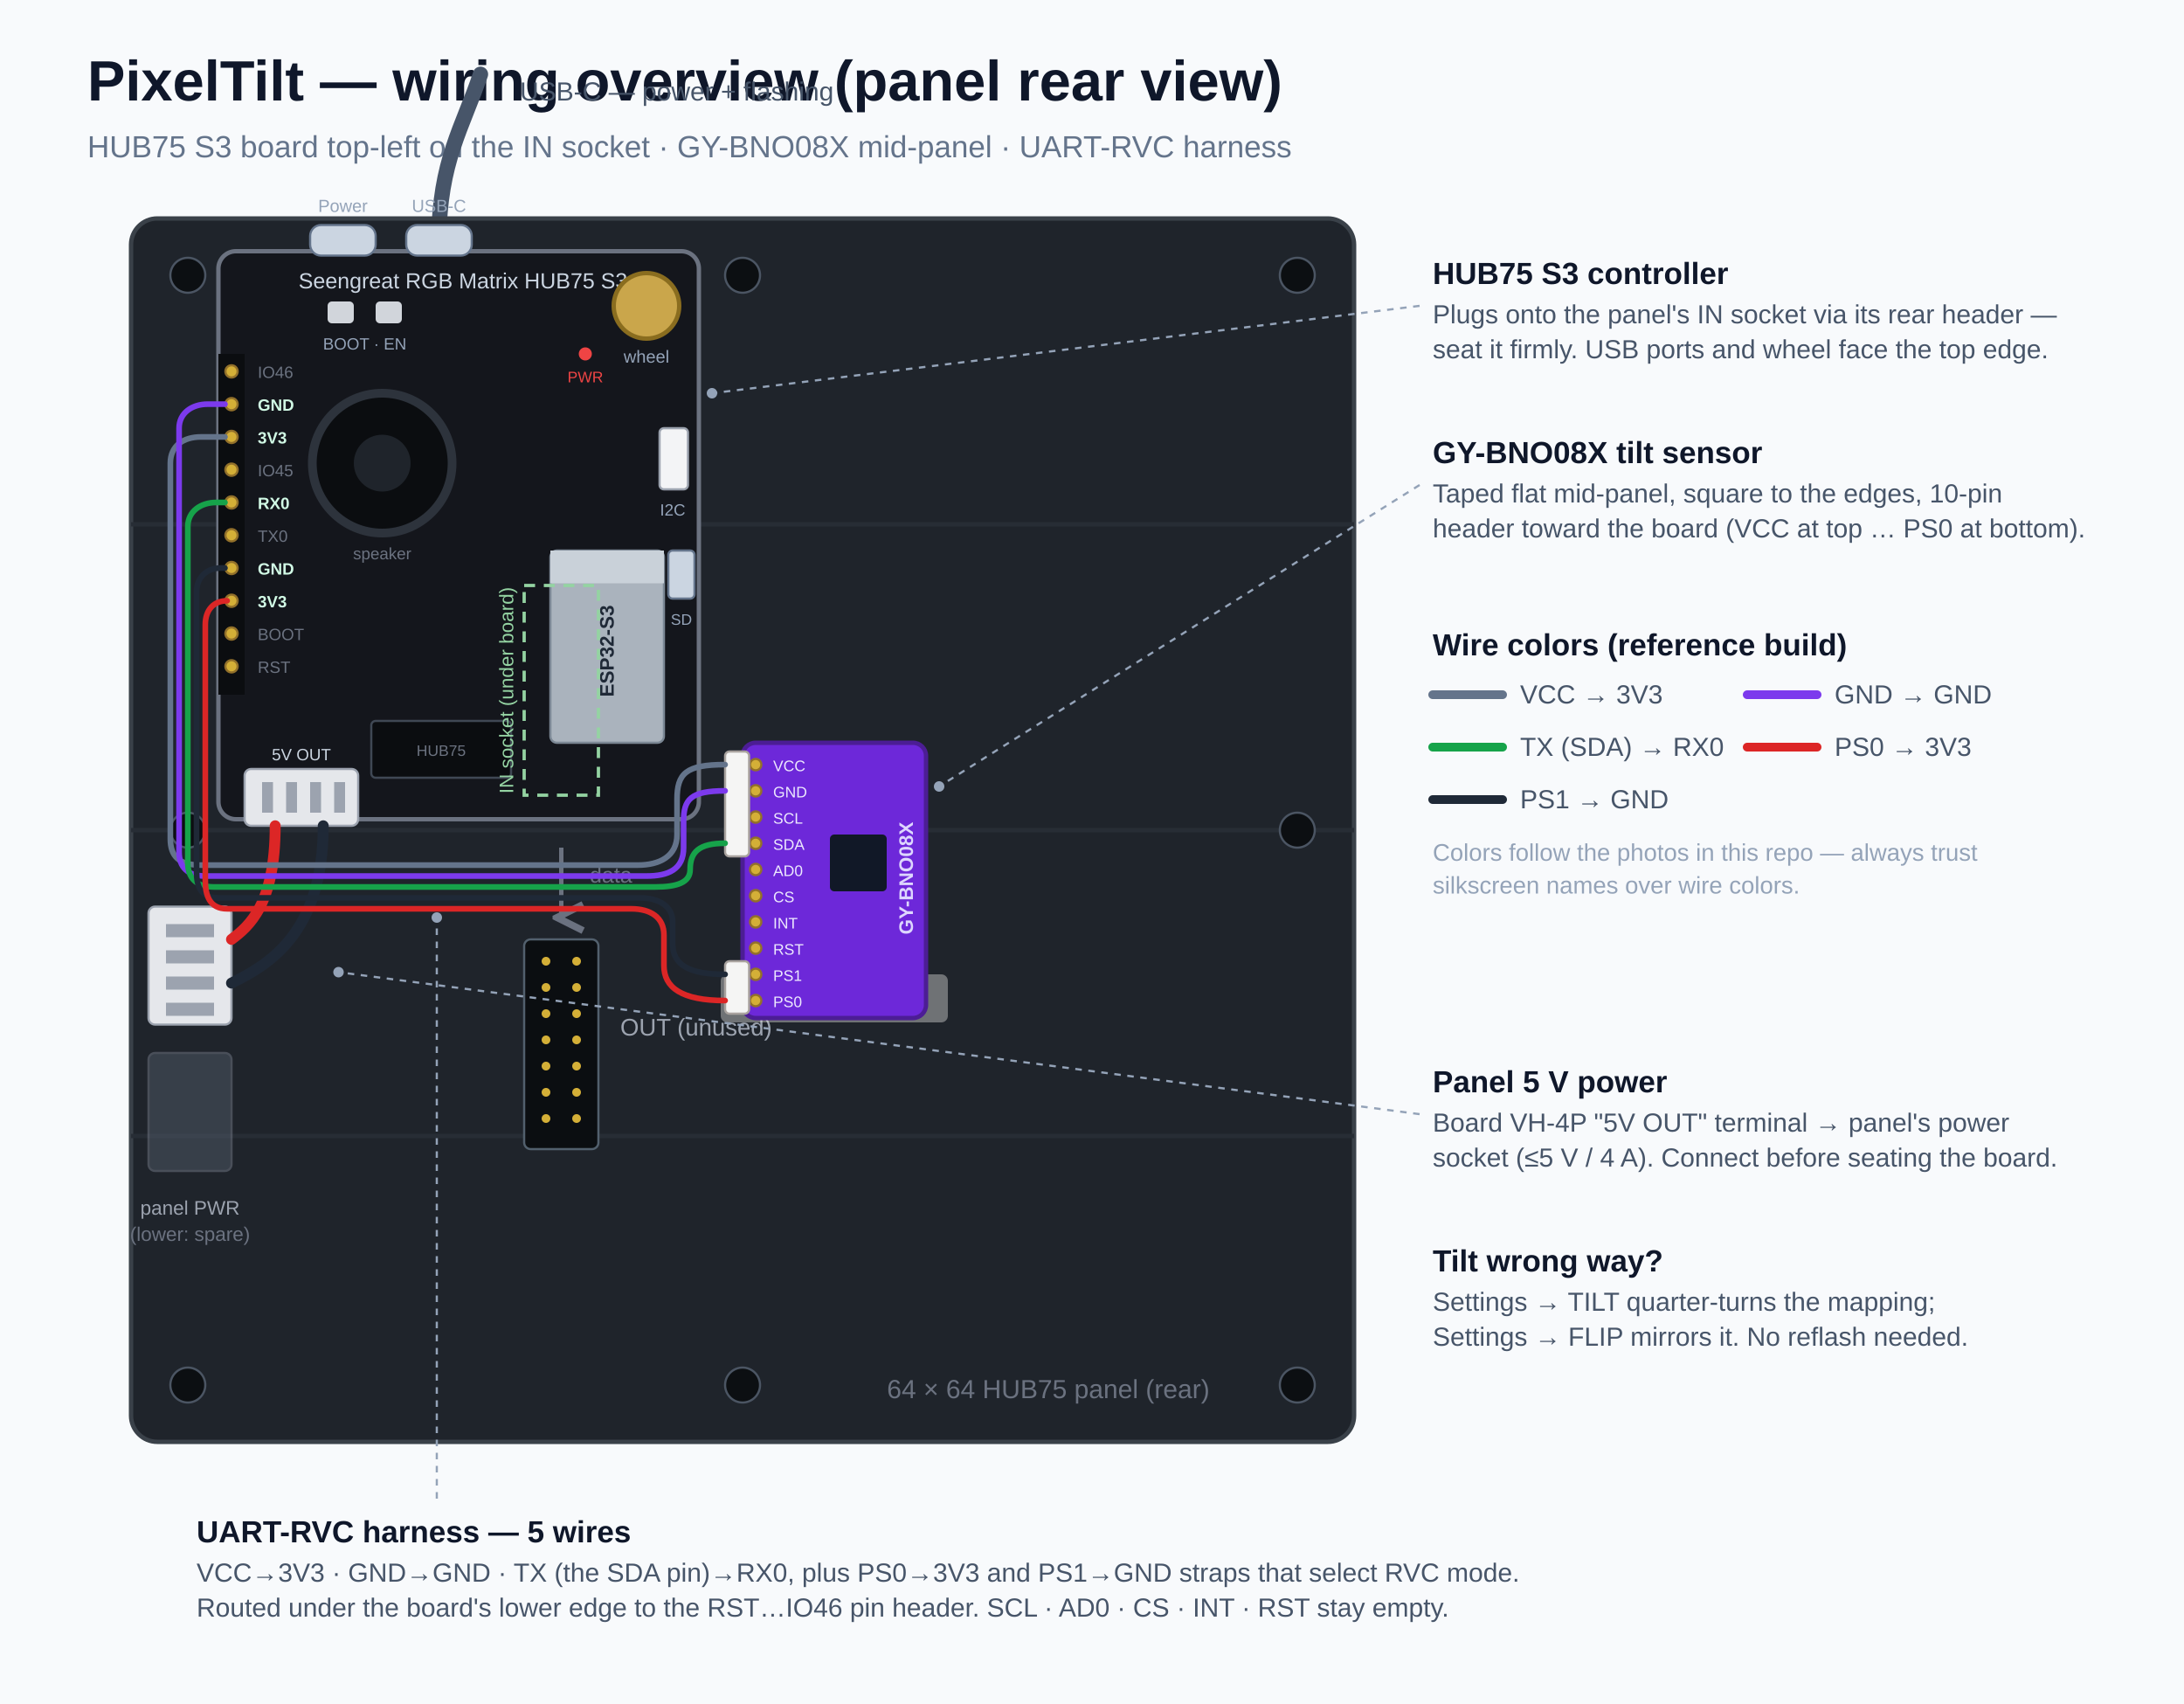
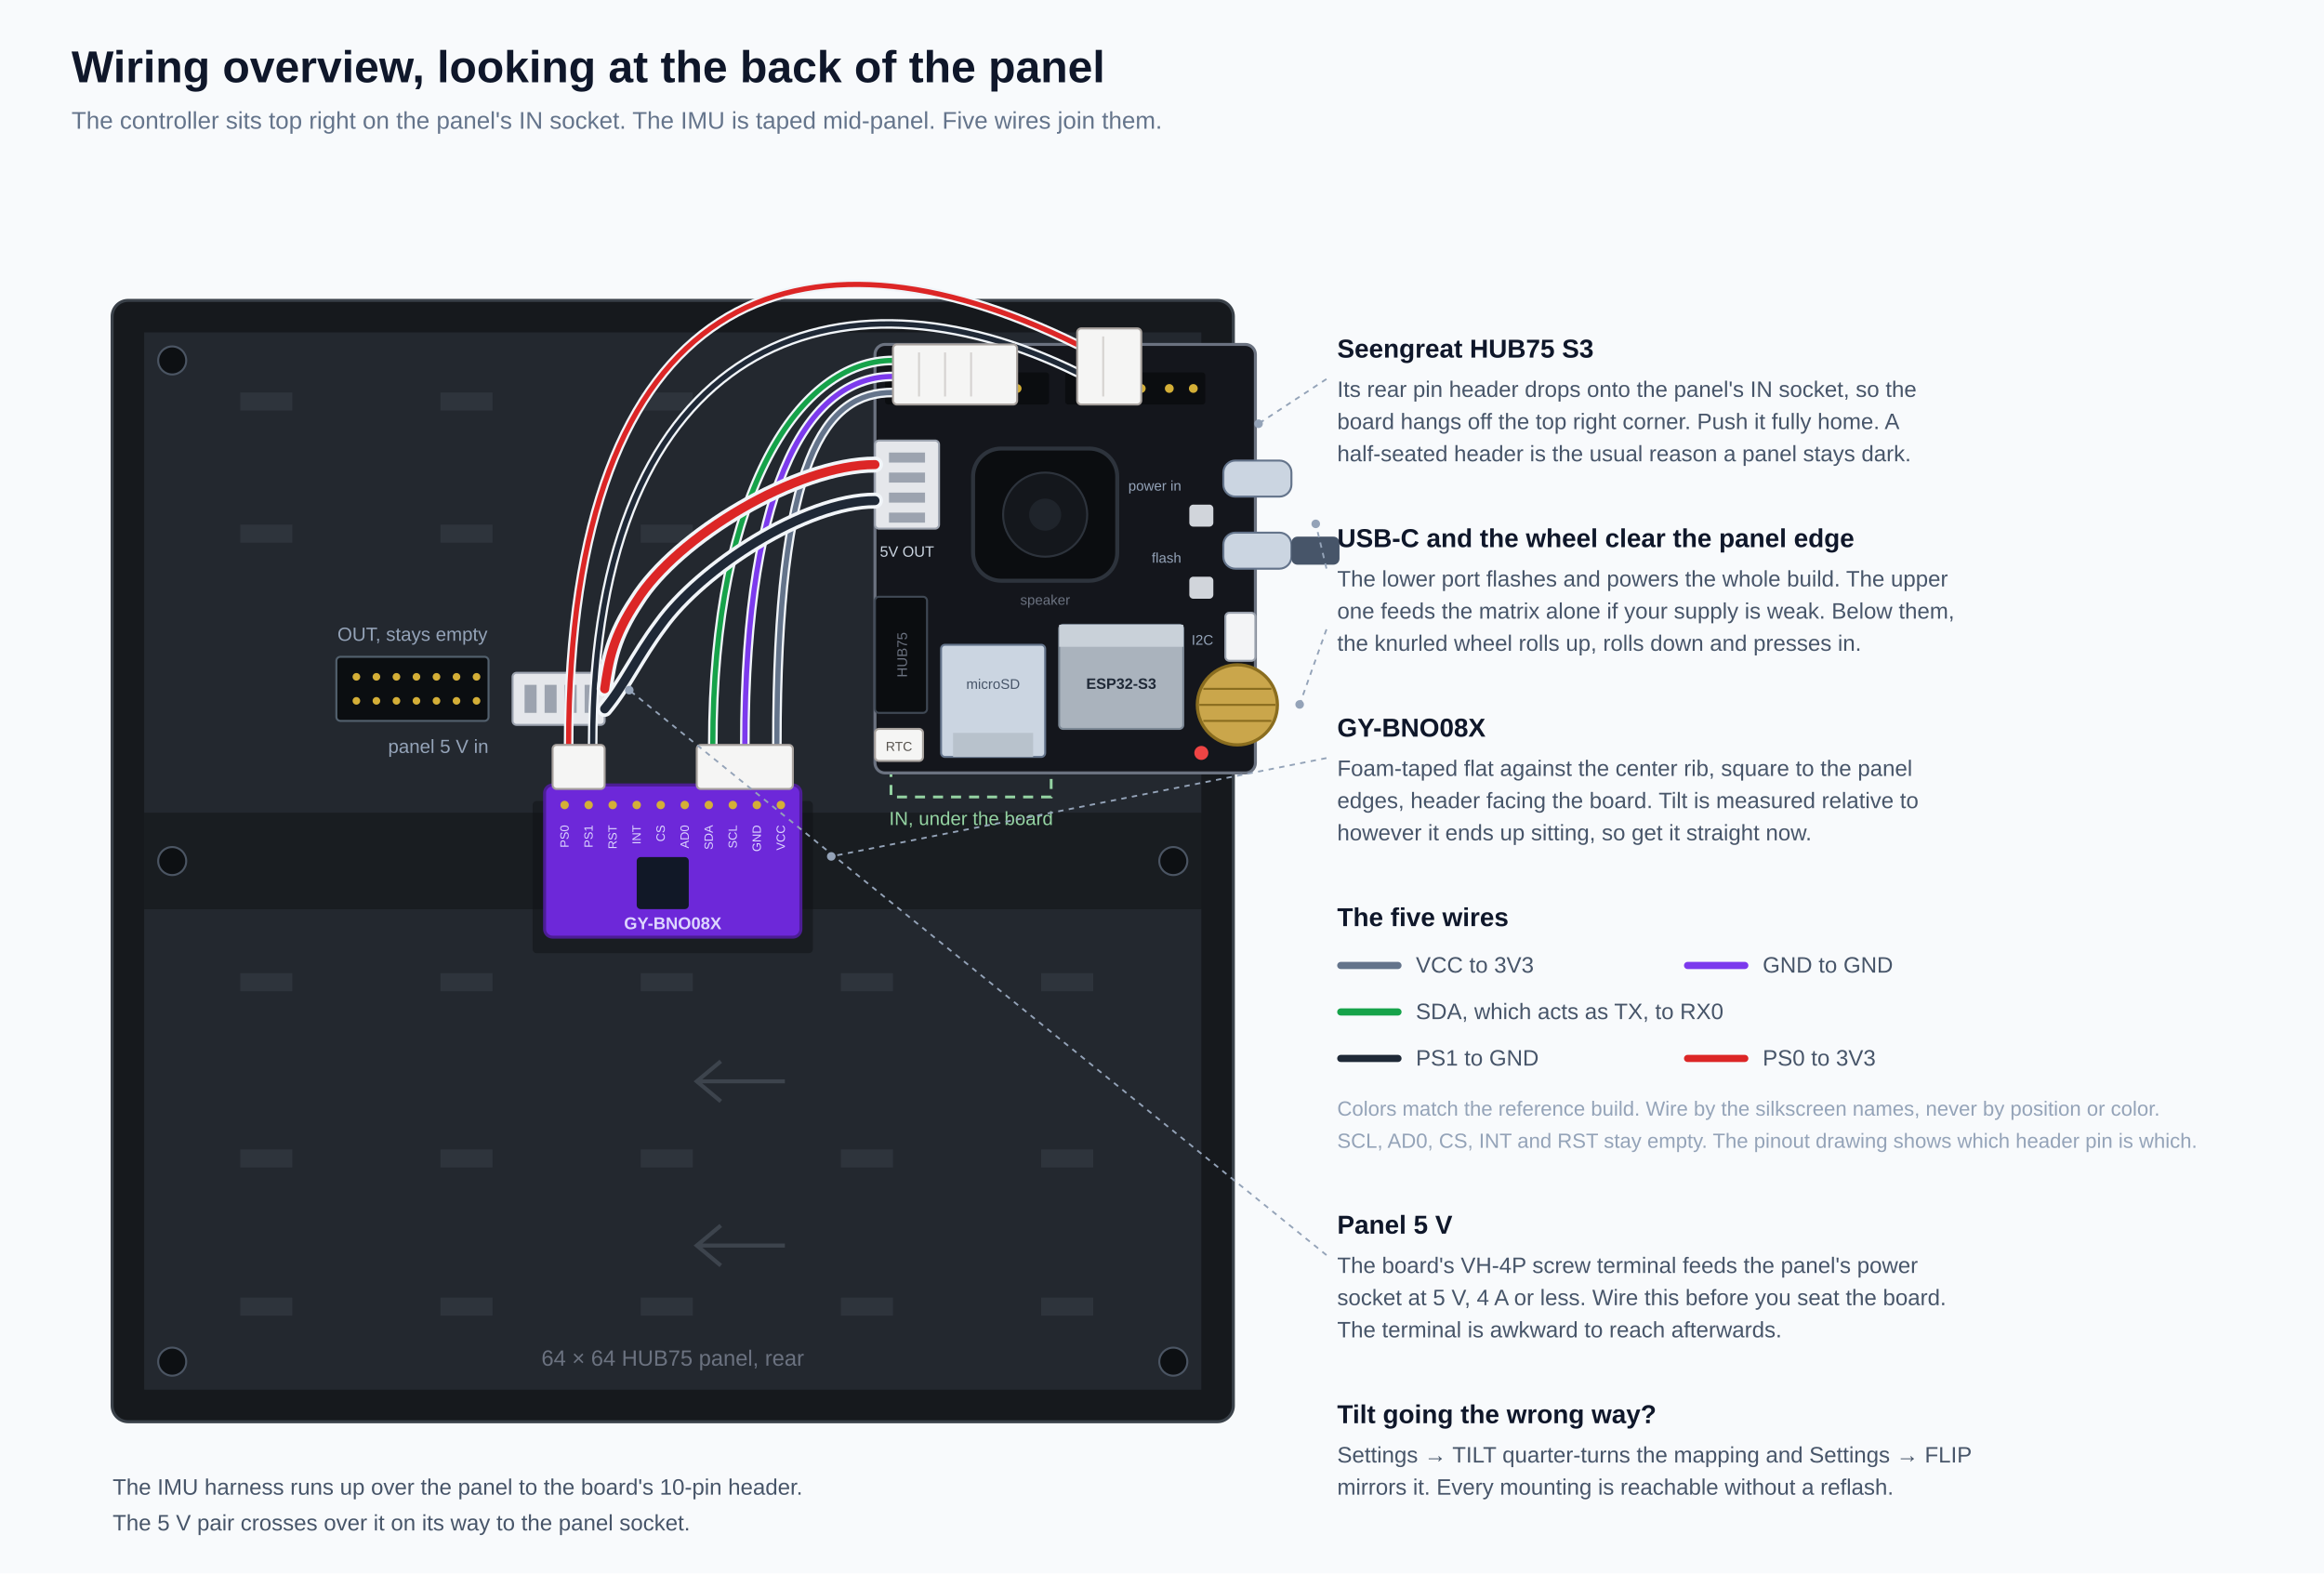
- <svg xmlns="http://www.w3.org/2000/svg" viewBox="0 0 1000 780" font-family="Segoe UI, Arial, sans-serif">
+ <svg xmlns="http://www.w3.org/2000/svg" viewBox="0 0 1300 880" font-family="Segoe UI, Arial, sans-serif">
  <defs>
-     <marker id="dot" markerWidth="6" markerHeight="6" refX="3" refY="3">
+     <marker id="w-dot" markerWidth="6" markerHeight="6" refX="3" refY="3">
      <circle cx="3" cy="3" r="2.4" fill="#94a3b8" />
    </marker>
-     <marker id="arr" markerWidth="8" markerHeight="8" refX="4" refY="6" orient="auto">
-       <path d="M1,1 L4,7 L7,1" fill="none" stroke="#6b7280" stroke-width="1.6" />
-     </marker>
  </defs>
-   <rect width="1000" height="780" fill="#f8fafc" />
-   <text x="40" y="46" font-size="26" font-weight="700" fill="#0f172a">PixelTilt — wiring overview (panel rear view)</text>
-   <text x="40" y="72" font-size="14" fill="#64748b">HUB75 S3 board top-left on the IN socket · GY-BNO08X mid-panel · UART-RVC harness</text>
-   <path d="M201,110 C201,74 212,58 220,34" fill="none" stroke="#475569" stroke-width="7" stroke-linecap="round" />
-   <text x="238" y="46" font-size="12" fill="#475569">USB-C — power + flashing</text>
-   <rect x="60" y="100" width="560" height="560" rx="12" fill="#1f242b" stroke="#3a4149" stroke-width="2" />
-   <line x1="60" y1="240" x2="620" y2="240" stroke="#272d35" stroke-width="2" />
-   <line x1="60" y1="380" x2="620" y2="380" stroke="#272d35" stroke-width="2" />
-   <line x1="60" y1="520" x2="620" y2="520" stroke="#272d35" stroke-width="2" />
-   <g fill="#0c0f12" stroke="#4b5563">
-     <circle cx="86" cy="126" r="8" />
-     <circle cx="594" cy="126" r="8" />
-     <circle cx="86" cy="634" r="8" />
-     <circle cx="594" cy="634" r="8" />
-     <circle cx="340" cy="126" r="8" />
-     <circle cx="340" cy="634" r="8" />
-     <circle cx="86" cy="380" r="8" />
-     <circle cx="594" cy="380" r="8" />
+   <rect width="1300" height="880" fill="#f8fafc" />
+   <text x="40" y="46" font-size="25" font-weight="700" fill="#0f172a">Wiring overview, looking at the back of the panel</text>
+   <text x="40" y="72" font-size="13.5" fill="#64748b">The controller sits top right on the panel's IN socket. The IMU is taped mid-panel. Five wires join them.</text>
+   <g transform="scale(1.12)">
+     <rect x="56" y="150" width="560" height="560" rx="8" fill="#16191d" stroke="#3a4149" stroke-width="1.5" />
+     <rect x="72" y="166" width="528" height="240" fill="#23282f" />
+     <rect x="72" y="454" width="528" height="240" fill="#23282f" />
+     <rect x="72" y="406" width="528" height="48" fill="#191d21" />
+     <g fill="#0d1013" stroke="#4b5563" stroke-width="1">
+       <circle cx="86" cy="180" r="7" />
+       <circle cx="586" cy="180" r="7" />
+       <circle cx="86" cy="430" r="7" />
+       <circle cx="586" cy="430" r="7" />
+       <circle cx="86" cy="680" r="7" />
+       <circle cx="586" cy="680" r="7" />
+     </g>
+     <g fill="#2e343c">
+       <rect x="120" y="196" width="26" height="9" />
+       <rect x="220" y="196" width="26" height="9" />
+       <rect x="320" y="196" width="26" height="9" />
+       <rect x="120" y="262" width="26" height="9" />
+       <rect x="220" y="262" width="26" height="9" />
+       <rect x="320" y="262" width="26" height="9" />
+       <rect x="120" y="486" width="26" height="9" />
+       <rect x="220" y="486" width="26" height="9" />
+       <rect x="320" y="486" width="26" height="9" />
+       <rect x="420" y="486" width="26" height="9" />
+       <rect x="520" y="486" width="26" height="9" />
+       <rect x="120" y="574" width="26" height="9" />
+       <rect x="220" y="574" width="26" height="9" />
+       <rect x="320" y="574" width="26" height="9" />
+       <rect x="420" y="574" width="26" height="9" />
+       <rect x="520" y="574" width="26" height="9" />
+       <rect x="120" y="648" width="26" height="9" />
+       <rect x="220" y="648" width="26" height="9" />
+       <rect x="320" y="648" width="26" height="9" />
+       <rect x="420" y="648" width="26" height="9" />
+       <rect x="520" y="648" width="26" height="9" />
+     </g>
+     <g fill="none" stroke="#3d444d" stroke-width="2">
+       <path d="M392,540 L348,540 M360,530 L348,540 L360,550" />
+       <path d="M392,622 L348,622 M360,612 L348,622 L360,632" />
+     </g>
+     <rect x="168" y="328" width="76" height="32" rx="2" fill="#0b0e11" stroke="#52606d" />
+     <g fill="#d4af37">
+       <circle cx="178" cy="338" r="1.9" />
+       <circle cx="188" cy="338" r="1.9" />
+       <circle cx="198" cy="338" r="1.9" />
+       <circle cx="208" cy="338" r="1.9" />
+       <circle cx="218" cy="338" r="1.9" />
+       <circle cx="228" cy="338" r="1.9" />
+       <circle cx="238" cy="338" r="1.9" />
+       <circle cx="178" cy="350" r="1.9" />
+       <circle cx="188" cy="350" r="1.9" />
+       <circle cx="198" cy="350" r="1.9" />
+       <circle cx="208" cy="350" r="1.9" />
+       <circle cx="218" cy="350" r="1.9" />
+       <circle cx="228" cy="350" r="1.9" />
+       <circle cx="238" cy="350" r="1.9" />
+     </g>
+     <text x="206" y="320" font-size="9.5" fill="#94a3b8" text-anchor="middle">OUT, stays empty</text>
+     <rect x="256" y="336" width="46" height="26" rx="2" fill="#e5e7eb" stroke="#9ca3af" />
+     <g fill="#9ca3af">
+       <rect x="262" y="342" width="6" height="14" />
+       <rect x="272" y="342" width="6" height="14" />
+       <rect x="282" y="342" width="6" height="14" />
+       <rect x="292" y="342" width="6" height="14" />
+     </g>
+     <text x="244" y="376" font-size="9.5" fill="#94a3b8" text-anchor="end">panel 5 V in</text>
+     <text x="336" y="682" font-size="11" fill="#6b7280" text-anchor="middle">64 × 64 HUB75 panel, rear</text>
+     <rect x="445" y="352" width="80" height="46" fill="none" stroke="#94d3a2" stroke-width="1.4" stroke-dasharray="5 4" />
+     <text x="485" y="412" font-size="9.5" fill="#94d3a2" text-anchor="middle">IN, under the board</text>
+     <rect x="437" y="172" width="190" height="214" rx="5" fill="#14161c" stroke="#6b7280" stroke-width="1.5" />
+     <rect x="442" y="186" width="82" height="16" rx="1.5" fill="#0b0d10" />
+     <rect x="532" y="186" width="70" height="16" rx="1.5" fill="#0b0d10" />
+     <g fill="#d4af37">
+       <circle cx="452" cy="194" r="2.2" />
+       <circle cx="466" cy="194" r="2.2" />
+       <circle cx="480" cy="194" r="2.2" />
+       <circle cx="494" cy="194" r="2.2" />
+       <circle cx="508" cy="194" r="2.2" />
+       <circle cx="542" cy="194" r="2.2" />
+       <circle cx="556" cy="194" r="2.2" />
+       <circle cx="570" cy="194" r="2.2" />
+       <circle cx="584" cy="194" r="2.2" />
+       <circle cx="596" cy="194" r="2.2" />
+     </g>
+     <rect x="437" y="220" width="32" height="44" rx="2" fill="#e5e7eb" stroke="#9ca3af" />
+     <g fill="#9ca3af">
+       <rect x="444" y="226" width="18" height="5" />
+       <rect x="444" y="236" width="18" height="5" />
+       <rect x="444" y="246" width="18" height="5" />
+       <rect x="444" y="256" width="18" height="5" />
+     </g>
+     <text x="453" y="278" font-size="7.5" fill="#cbd5e1" text-anchor="middle">5V OUT</text>
+     <rect x="486" y="224" width="72" height="66" rx="14" fill="#0b0d10" stroke="#2d333c" stroke-width="2" />
+     <circle cx="522" cy="257" r="21" fill="#14171c" stroke="#2d333c" />
+     <circle cx="522" cy="257" r="8" fill="#1f242b" />
+     <text x="522" y="302" font-size="7" fill="#6b7280" text-anchor="middle">speaker</text>
+     <rect x="437" y="298" width="26" height="58" rx="2" fill="#0b0d10" stroke="#3f4854" />
+     <text transform="rotate(-90 450 327)" x="450" y="330" font-size="7" fill="#6b7280" text-anchor="middle">HUB75</text>
+     <rect x="529" y="312" width="62" height="52" rx="2" fill="#aab3bd" stroke="#7b8794" />
+     <rect x="529" y="312" width="62" height="11" fill="#c9d1d9" />
+     <text x="560" y="344" font-size="7.5" font-weight="600" fill="#1f2937" text-anchor="middle">ESP32-S3</text>
+     <rect x="470" y="322" width="52" height="56" rx="2" fill="#cbd5e1" stroke="#64748b" />
+     <rect x="476" y="366" width="40" height="12" fill="#b8c2cc" />
+     <text x="496" y="344" font-size="7" fill="#475569" text-anchor="middle">microSD</text>
+     <rect x="437" y="364" width="24" height="16" rx="2" fill="#f5f5f4" stroke="#a8a29e" />
+     <text x="449" y="375" font-size="6.5" fill="#57534e" text-anchor="middle">RTC</text>
+     <rect x="611" y="230" width="34" height="18" rx="6" fill="#cbd5e1" stroke="#64748b" />
+     <rect x="611" y="266" width="34" height="18" rx="6" fill="#cbd5e1" stroke="#64748b" />
+     <rect x="594" y="252" width="12" height="11" rx="2" fill="#d1d5db" />
+     <rect x="594" y="288" width="12" height="11" rx="2" fill="#d1d5db" />
+     <text x="590" y="245" font-size="7" fill="#94a3b8" text-anchor="end">power in</text>
+     <text x="590" y="281" font-size="7" fill="#94a3b8" text-anchor="end">flash</text>
+     <rect x="645" y="268" width="24" height="14" rx="3" fill="#475569" />
+     <rect x="612" y="306" width="15" height="24" rx="2" fill="#f3f4f6" stroke="#9ca3af" />
+     <text x="606" y="322" font-size="7" fill="#94a3b8" text-anchor="end">I2C</text>
+     <circle cx="618" cy="352" r="20" fill="#caa64b" stroke="#8a6d1f" stroke-width="1.6" />
+     <g stroke="#8a6d1f" stroke-width="1">
+       <line x1="601" y1="344" x2="635" y2="344" />
+       <line x1="599" y1="352" x2="637" y2="352" />
+       <line x1="601" y1="360" x2="635" y2="360" />
+     </g>
+     <circle cx="600" cy="376" r="3.5" fill="#ef4444" />
+     <rect x="266" y="400" width="140" height="76" rx="2" fill="#0f1215" opacity="0.5" />
+     <rect x="272" y="392" width="128" height="76" rx="4" fill="#6d28d9" stroke="#4c1d95" stroke-width="1.5" />
+     <rect x="318" y="428" width="26" height="26" rx="2" fill="#111827" />
+     <g fill="#d4af37">
+       <circle cx="282" cy="402" r="2.1" />
+       <circle cx="294" cy="402" r="2.1" />
+       <circle cx="306" cy="402" r="2.1" />
+       <circle cx="318" cy="402" r="2.1" />
+       <circle cx="330" cy="402" r="2.1" />
+       <circle cx="342" cy="402" r="2.1" />
+       <circle cx="354" cy="402" r="2.1" />
+       <circle cx="366" cy="402" r="2.1" />
+       <circle cx="378" cy="402" r="2.1" />
+       <circle cx="390" cy="402" r="2.1" />
+     </g>
+     <g font-size="6" fill="#ddd6fe">
+       <text transform="rotate(-90 282 412)" x="282" y="414" text-anchor="end">PS0</text>
+       <text transform="rotate(-90 294 412)" x="294" y="414" text-anchor="end">PS1</text>
+       <text transform="rotate(-90 306 412)" x="306" y="414" text-anchor="end">RST</text>
+       <text transform="rotate(-90 318 412)" x="318" y="414" text-anchor="end">INT</text>
+       <text transform="rotate(-90 330 412)" x="330" y="414" text-anchor="end">CS</text>
+       <text transform="rotate(-90 342 412)" x="342" y="414" text-anchor="end">AD0</text>
+       <text transform="rotate(-90 354 412)" x="354" y="414" text-anchor="end">SDA</text>
+       <text transform="rotate(-90 366 412)" x="366" y="414" text-anchor="end">SCL</text>
+       <text transform="rotate(-90 378 412)" x="378" y="414" text-anchor="end">GND</text>
+       <text transform="rotate(-90 390 412)" x="390" y="414" text-anchor="end">VCC</text>
+     </g>
+     <text x="336" y="464" font-size="8.5" font-weight="600" fill="#ddd6fe" text-anchor="middle">GY-BNO08X</text>
+     <g fill="none" stroke="#f1f5f9" stroke-width="4.8" stroke-linecap="round">
+       <path d="M356,372 C356,244 400,180 446,180" />
+       <path d="M372,372 C372,236 406,188 446,188" />
+       <path d="M388,372 C388,228 412,196 446,196" />
+       <path d="M284,372 C284,144 400,104 538,172" />
+       <path d="M296,372 C296,168 420,128 538,186" />
+     </g>
+     <g fill="none" stroke-width="2.6" stroke-linecap="round">
+       <path d="M356,372 C356,244 400,180 446,180" stroke="#16a34a" />
+       <path d="M372,372 C372,236 406,188 446,188" stroke="#7c3aed" />
+       <path d="M388,372 C388,228 412,196 446,196" stroke="#64748b" />
+       <path d="M284,372 C284,144 400,104 538,172" stroke="#dc2626" />
+       <path d="M296,372 C296,168 420,128 538,186" stroke="#1f2937" />
+     </g>
+     <g fill="none" stroke="#f1f5f9" stroke-width="8" stroke-linecap="round">
+       <path d="M437,232 C398,232 338,268 318,300 C306,318 304,330 302,344" />
+       <path d="M437,250 C402,250 350,284 330,312 C318,328 312,342 302,354" />
+     </g>
+     <g fill="none" stroke-width="4.5" stroke-linecap="round">
+       <path d="M437,232 C398,232 338,268 318,300 C306,318 304,330 302,344" stroke="#dc2626" />
+       <path d="M437,250 C402,250 350,284 330,312 C318,328 312,342 302,354" stroke="#1f2937" />
+     </g>
+     <rect x="276" y="372" width="26" height="22" rx="2" fill="#f5f5f4" stroke="#a8a29e" />
+     <rect x="348" y="372" width="48" height="22" rx="2" fill="#f5f5f4" stroke="#a8a29e" />
+     <rect x="446" y="172" width="62" height="30" rx="2" fill="#f5f5f4" stroke="#a8a29e" />
+     <rect x="538" y="164" width="32" height="38" rx="2" fill="#f5f5f4" stroke="#a8a29e" />
+     <g stroke="#d6d3d1">
+       <line x1="459" y1="176" x2="459" y2="198" />
+       <line x1="472" y1="176" x2="472" y2="198" />
+       <line x1="485" y1="176" x2="485" y2="198" />
+       <line x1="551" y1="168" x2="551" y2="198" />
+     </g>
  </g>
-   <text x="480" y="640" font-size="12" fill="#6b7280" text-anchor="middle">64 × 64 HUB75 panel (rear)</text>
-   <rect x="68" y="415" width="38" height="54" rx="3" fill="#e5e7eb" stroke="#9ca3af" />
-   <g fill="#9ca3af">
-     <rect x="76" y="423" width="22" height="6" />
-     <rect x="76" y="435" width="22" height="6" />
-     <rect x="76" y="447" width="22" height="6" />
-     <rect x="76" y="459" width="22" height="6" />
+   <g font-size="12.5" fill="#475569">
+     <g>
+       <text x="748" y="200" font-size="14.5" font-weight="700" fill="#0f172a">Seengreat HUB75 S3</text>
+       <text x="748" y="222">Its rear pin header drops onto the panel's IN socket, so the</text>
+       <text x="748" y="240">board hangs off the top right corner. Push it fully home. A</text>
+       <text x="748" y="258">half-seated header is the usual reason a panel stays dark.</text>
+       <line x1="742" y1="212" x2="704" y2="237" stroke="#94a3b8" stroke-dasharray="3 3" marker-end="url(#w-dot)" />
+     </g>
+     <g>
+       <text x="748" y="306" font-size="14.5" font-weight="700" fill="#0f172a">USB-C and the wheel clear the panel edge</text>
+       <text x="748" y="328">The lower port flashes and powers the whole build. The upper</text>
+       <text x="748" y="346">one feeds the matrix alone if your supply is weak. Below them,</text>
+       <text x="748" y="364">the knurled wheel rolls up, rolls down and presses in.</text>
+       <line x1="742" y1="318" x2="736" y2="293" stroke="#94a3b8" stroke-dasharray="3 3" marker-end="url(#w-dot)" />
+       <line x1="742" y1="352" x2="727" y2="394" stroke="#94a3b8" stroke-dasharray="3 3" marker-end="url(#w-dot)" />
+     </g>
+     <g>
+       <text x="748" y="412" font-size="14.5" font-weight="700" fill="#0f172a">GY-BNO08X</text>
+       <text x="748" y="434">Foam-taped flat against the center rib, square to the panel</text>
+       <text x="748" y="452">edges, header facing the board. Tilt is measured relative to</text>
+       <text x="748" y="470">however it ends up sitting, so get it straight now.</text>
+       <line x1="742" y1="424" x2="465" y2="479" stroke="#94a3b8" stroke-dasharray="3 3" marker-end="url(#w-dot)" />
+     </g>
+     <g>
+       <text x="748" y="518" font-size="14.5" font-weight="700" fill="#0f172a">The five wires</text>
+       <line x1="750" y1="540" x2="782" y2="540" stroke="#64748b" stroke-width="4" stroke-linecap="round" />
+       <text x="792" y="544">VCC to 3V3</text>
+       <line x1="944" y1="540" x2="976" y2="540" stroke="#7c3aed" stroke-width="4" stroke-linecap="round" />
+       <text x="986" y="544">GND to GND</text>
+       <line x1="750" y1="566" x2="782" y2="566" stroke="#16a34a" stroke-width="4" stroke-linecap="round" />
+       <text x="792" y="570">SDA, which acts as TX, to RX0</text>
+       <line x1="750" y1="592" x2="782" y2="592" stroke="#1f2937" stroke-width="4" stroke-linecap="round" />
+       <text x="792" y="596">PS1 to GND</text>
+       <line x1="944" y1="592" x2="976" y2="592" stroke="#dc2626" stroke-width="4" stroke-linecap="round" />
+       <text x="986" y="596">PS0 to 3V3</text>
+       <text x="748" y="624" font-size="11.5" fill="#94a3b8">Colors match the reference build. Wire by the silkscreen names, never by position or color.</text>
+       <text x="748" y="642" font-size="11.5" fill="#94a3b8">SCL, AD0, CS, INT and RST stay empty. The pinout drawing shows which header pin is which.</text>
+     </g>
+     <g>
+       <text x="748" y="690" font-size="14.5" font-weight="700" fill="#0f172a">Panel 5 V</text>
+       <text x="748" y="712">The board's VH-4P screw terminal feeds the panel's power</text>
+       <text x="748" y="730">socket at 5 V, 4 A or less. Wire this before you seat the board.</text>
+       <text x="748" y="748">The terminal is awkward to reach afterwards.</text>
+       <line x1="742" y1="702" x2="352" y2="386" stroke="#94a3b8" stroke-dasharray="3 3" marker-end="url(#w-dot)" />
+     </g>
+     <g>
+       <text x="748" y="796" font-size="14.5" font-weight="700" fill="#0f172a">Tilt going the wrong way?</text>
+       <text x="748" y="818">Settings → TILT quarter-turns the mapping and Settings → FLIP</text>
+       <text x="748" y="836">mirrors it. Every mounting is reachable without a reflash.</text>
+     </g>
  </g>
-   <rect x="68" y="482" width="38" height="54" rx="3" fill="#4b5563" opacity="0.55" stroke="#6b7280" />
-   <text x="87" y="556" font-size="9" fill="#9ca3af" text-anchor="middle">panel PWR</text>
-   <text x="87" y="568" font-size="9" fill="#6b7280" text-anchor="middle">(lower: spare)</text>
-   <rect x="240" y="430" width="34" height="96" rx="3" fill="#0b0e11" stroke="#52606d" />
-   <g fill="#d4af37">
-     <circle cx="250" cy="440" r="2" />
-     <circle cx="264" cy="440" r="2" />
-     <circle cx="250" cy="452" r="2" />
-     <circle cx="264" cy="452" r="2" />
-     <circle cx="250" cy="464" r="2" />
-     <circle cx="264" cy="464" r="2" />
-     <circle cx="250" cy="476" r="2" />
-     <circle cx="264" cy="476" r="2" />
-     <circle cx="250" cy="488" r="2" />
-     <circle cx="264" cy="488" r="2" />
-     <circle cx="250" cy="500" r="2" />
-     <circle cx="264" cy="500" r="2" />
-     <circle cx="250" cy="512" r="2" />
-     <circle cx="264" cy="512" r="2" />
-   </g>
-   <text x="284" y="474" font-size="11" fill="#9ca3af">OUT (unused)</text>
-   <line x1="257" y1="388" x2="257" y2="420" stroke="#6b7280" stroke-width="2" marker-end="url(#arr)" />
-   <text x="270" y="404" font-size="10" fill="#6b7280">data</text>
-   <rect x="100" y="115" width="220" height="260" rx="8" fill="#14161c" stroke="#6b7280" stroke-width="2" />
-   <text x="212" y="132" font-size="10" fill="#cbd5e1" text-anchor="middle">Seengreat RGB Matrix HUB75 S3</text>
-   <rect x="142" y="103" width="30" height="14" rx="5" fill="#cbd5e1" stroke="#64748b" />
-   <rect x="186" y="103" width="30" height="14" rx="5" fill="#cbd5e1" stroke="#64748b" />
-   <text x="157" y="97" font-size="8" fill="#94a3b8" text-anchor="middle">Power</text>
-   <text x="201" y="97" font-size="8" fill="#94a3b8" text-anchor="middle">USB-C</text>
-   <rect x="150" y="138" width="12" height="10" rx="2" fill="#d1d5db" />
-   <rect x="172" y="138" width="12" height="10" rx="2" fill="#d1d5db" />
-   <text x="167" y="160" font-size="7.5" fill="#94a3b8" text-anchor="middle">BOOT · EN</text>
-   <circle cx="296" cy="140" r="15" fill="#caa64b" stroke="#8a6d1f" stroke-width="2" />
-   <text x="296" y="166" font-size="8" fill="#94a3b8" text-anchor="middle">wheel</text>
-   <circle cx="268" cy="162" r="3" fill="#ef4444" />
-   <text x="268" y="175" font-size="7" fill="#ef4444" text-anchor="middle">PWR</text>
-   <rect x="302" y="196" width="13" height="28" rx="2" fill="#f3f4f6" stroke="#9ca3af" />
-   <text x="308" y="236" font-size="7.5" fill="#94a3b8" text-anchor="middle">I2C</text>
-   <circle cx="175" cy="212" r="32" fill="#0b0d10" stroke="#2d333c" stroke-width="4" />
-   <circle cx="175" cy="212" r="13" fill="#1f242b" />
-   <text x="175" y="256" font-size="7.5" fill="#6b7280" text-anchor="middle">speaker</text>
-   <rect x="252" y="252" width="52" height="88" rx="3" fill="#aab3bd" stroke="#7b8794" />
-   <rect x="252" y="252" width="52" height="15" fill="#c9d1d9" />
-   <text transform="rotate(-90 278 298)" x="278" y="301" font-size="9" font-weight="600" fill="#1f2937" text-anchor="middle">ESP32-S3</text>
-   <rect x="306" y="252" width="12" height="22" rx="2" fill="#cbd5e1" stroke="#64748b" />
-   <text x="312" y="286" font-size="7" fill="#94a3b8" text-anchor="middle">SD</text>
-   <rect x="100" y="162" width="12" height="156" fill="#0b0d10" />
-   <g stroke="#92702a">
-     <circle cx="106" cy="170" r="2.8" fill="#d4af37" />
-     <circle cx="106" cy="185" r="2.8" fill="#d4af37" />
-     <circle cx="106" cy="200" r="2.8" fill="#d4af37" />
-     <circle cx="106" cy="215" r="2.8" fill="#d4af37" />
-     <circle cx="106" cy="230" r="2.8" fill="#d4af37" />
-     <circle cx="106" cy="245" r="2.8" fill="#d4af37" />
-     <circle cx="106" cy="260" r="2.8" fill="#d4af37" />
-     <circle cx="106" cy="275" r="2.8" fill="#d4af37" />
-     <circle cx="106" cy="290" r="2.8" fill="#d4af37" />
-     <circle cx="106" cy="305" r="2.8" fill="#d4af37" />
-   </g>
-   <g font-size="7.5">
-     <text x="118" y="173" fill="#6b7280">IO46</text>
-     <text x="118" y="188" fill="#d1fae5" font-weight="700">GND</text>
-     <text x="118" y="203" fill="#d1fae5" font-weight="700">3V3</text>
-     <text x="118" y="218" fill="#6b7280">IO45</text>
-     <text x="118" y="233" fill="#d1fae5" font-weight="700">RX0</text>
-     <text x="118" y="248" fill="#6b7280">TX0</text>
-     <text x="118" y="263" fill="#d1fae5" font-weight="700">GND</text>
-     <text x="118" y="278" fill="#d1fae5" font-weight="700">3V3</text>
-     <text x="118" y="293" fill="#6b7280">BOOT</text>
-     <text x="118" y="308" fill="#6b7280">RST</text>
-   </g>
-   <rect x="170" y="330" width="64" height="26" rx="2" fill="#0b0d10" stroke="#3f4854" />
-   <text x="202" y="346" font-size="7" fill="#6b7280" text-anchor="middle">HUB75</text>
-   <rect x="240" y="268" width="34" height="96" fill="none" stroke="#94d3a2" stroke-width="1.5" stroke-dasharray="5 4" />
-   <text transform="rotate(-90 232 316)" x="232" y="319" font-size="9" fill="#94d3a2" text-anchor="middle">IN socket (under board)</text>
-   <rect x="112" y="352" width="52" height="26" rx="3" fill="#e5e7eb" stroke="#9ca3af" />
-   <g fill="#9ca3af">
-     <rect x="120" y="358" width="5" height="14" />
-     <rect x="131" y="358" width="5" height="14" />
-     <rect x="142" y="358" width="5" height="14" />
-     <rect x="153" y="358" width="5" height="14" />
-   </g>
-   <text x="138" y="348" font-size="7.5" fill="#cbd5e1" text-anchor="middle">5V OUT</text>
-   <path d="M126,378 C126,414 114,424 106,430" fill="none" stroke="#dc2626" stroke-width="5" stroke-linecap="round" />
-   <path d="M148,378 C148,428 122,442 106,450" fill="none" stroke="#1f2937" stroke-width="5" stroke-linecap="round" />
-   <rect x="330" y="446" width="104" height="22" rx="3" fill="#e7e5e4" opacity="0.4" />
-   <rect x="340" y="340" width="84" height="126" rx="6" fill="#6d28d9" stroke="#4c1d95" stroke-width="2" />
-   <rect x="380" y="382" width="26" height="26" rx="2" fill="#111827" />
-   <text transform="rotate(-90 415 402)" x="415" y="405" font-size="9" font-weight="600" fill="#ddd6fe" text-anchor="middle">GY-BNO08X</text>
-   <g stroke="#92702a">
-     <circle cx="346" cy="350" r="2.6" fill="#d4af37" />
-     <circle cx="346" cy="362" r="2.6" fill="#d4af37" />
-     <circle cx="346" cy="374" r="2.6" fill="#d4af37" />
-     <circle cx="346" cy="386" r="2.6" fill="#d4af37" />
-     <circle cx="346" cy="398" r="2.6" fill="#d4af37" />
-     <circle cx="346" cy="410" r="2.6" fill="#d4af37" />
-     <circle cx="346" cy="422" r="2.6" fill="#d4af37" />
-     <circle cx="346" cy="434" r="2.6" fill="#d4af37" />
-     <circle cx="346" cy="446" r="2.6" fill="#d4af37" />
-     <circle cx="346" cy="458" r="2.6" fill="#d4af37" />
-   </g>
-   <g font-size="7" fill="#ede9fe">
-     <text x="354" y="353">VCC</text>
-     <text x="354" y="365">GND</text>
-     <text x="354" y="377">SCL</text>
-     <text x="354" y="389">SDA</text>
-     <text x="354" y="401">AD0</text>
-     <text x="354" y="413">CS</text>
-     <text x="354" y="425">INT</text>
-     <text x="354" y="437">RST</text>
-     <text x="354" y="449">PS1</text>
-     <text x="354" y="461">PS0</text>
-   </g>
-   <rect x="332" y="344" width="11" height="48" rx="2" fill="#f5f5f4" stroke="#a8a29e" />
-   <rect x="332" y="440" width="11" height="24" rx="2" fill="#f5f5f4" stroke="#a8a29e" />
-   <g fill="none" stroke-width="2.6" stroke-linecap="round">
-     <path d="M332,350 C314,350 310,354 310,366 L310,382 C310,392 302,396 292,396 L92,396 C82,396 78,392 78,384 L78,212 C78,204 84,200 92,200 L103,200" stroke="#64748b" />
-     <path d="M332,362 C316,362 313,366 313,376 L313,388 C313,398 306,401 296,401 L94,401 C86,401 82,397 82,390 L82,196 C82,189 88,185 95,185 L103,185" stroke="#7c3aed" />
-     <path d="M332,386 C320,386 316,390 316,398 C316,404 310,406 300,406 L98,406 C90,406 86,402 86,395 L86,241 C86,234 92,230 99,230 L103,230" stroke="#16a34a" />
-     <path d="M332,446 C316,446 308,442 308,432 L308,422 C308,415 302,411 293,411 L100,411 C92,411 90,406 90,399 L90,271 C90,264 95,260 101,260 L103,260" stroke="#1f2937" />
-     <path d="M332,458 C312,458 304,452 304,442 L304,428 C304,420 298,416 289,416 L104,416 C96,416 94,410 94,403 L94,286 C94,279 98,275 104,275" stroke="#dc2626" />
-   </g>
-   <g font-size="12" fill="#475569">
-     <g>
-       <text x="656" y="130" font-size="14" font-weight="700" fill="#0f172a">HUB75 S3 controller</text>
-       <text x="656" y="148">Plugs onto the panel's IN socket via its rear header —</text>
-       <text x="656" y="164">seat it firmly. USB ports and wheel face the top edge.</text>
-       <line x1="650" y1="140" x2="326" y2="180" stroke="#94a3b8" stroke-dasharray="3 3" marker-end="url(#dot)" />
-     </g>
-     <g>
-       <text x="656" y="212" font-size="14" font-weight="700" fill="#0f172a">GY-BNO08X tilt sensor</text>
-       <text x="656" y="230">Taped flat mid-panel, square to the edges, 10-pin</text>
-       <text x="656" y="246">header toward the board (VCC at top … PS0 at bottom).</text>
-       <line x1="650" y1="222" x2="430" y2="360" stroke="#94a3b8" stroke-dasharray="3 3" marker-end="url(#dot)" />
-     </g>
-     <g>
-       <text x="656" y="300" font-size="14" font-weight="700" fill="#0f172a">Wire colors (reference build)</text>
-       <line x1="656" y1="318" x2="688" y2="318" stroke="#64748b" stroke-width="4" stroke-linecap="round" />
-       <text x="696" y="322">VCC → 3V3</text>
-       <line x1="800" y1="318" x2="832" y2="318" stroke="#7c3aed" stroke-width="4" stroke-linecap="round" />
-       <text x="840" y="322">GND → GND</text>
-       <line x1="656" y1="342" x2="688" y2="342" stroke="#16a34a" stroke-width="4" stroke-linecap="round" />
-       <text x="696" y="346">TX (SDA) → RX0</text>
-       <line x1="800" y1="342" x2="832" y2="342" stroke="#dc2626" stroke-width="4" stroke-linecap="round" />
-       <text x="840" y="346">PS0 → 3V3</text>
-       <line x1="656" y1="366" x2="688" y2="366" stroke="#1f2937" stroke-width="4" stroke-linecap="round" />
-       <text x="696" y="370">PS1 → GND</text>
-       <text x="656" y="394" font-size="11" fill="#94a3b8">Colors follow the photos in this repo — always trust</text>
-       <text x="656" y="409" font-size="11" fill="#94a3b8">silkscreen names over wire colors.</text>
-     </g>
-     <g>
-       <text x="656" y="500" font-size="14" font-weight="700" fill="#0f172a">Panel 5 V power</text>
-       <text x="656" y="518">Board VH-4P "5V OUT" terminal → panel's power</text>
-       <text x="656" y="534">socket (≤5 V / 4 A). Connect before seating the board.</text>
-       <line x1="650" y1="510" x2="155" y2="445" stroke="#94a3b8" stroke-dasharray="3 3" marker-end="url(#dot)" />
-     </g>
-     <g>
-       <text x="656" y="582" font-size="14" font-weight="700" fill="#0f172a">Tilt wrong way?</text>
-       <text x="656" y="600">Settings → TILT quarter-turns the mapping;</text>
-       <text x="656" y="616">Settings → FLIP mirrors it. No reflash needed.</text>
-     </g>
-   </g>
-   <g font-size="12" fill="#475569">
-     <line x1="200" y1="686" x2="200" y2="420" stroke="#94a3b8" stroke-dasharray="3 3" marker-end="url(#dot)" />
-     <text x="90" y="706" font-size="14" font-weight="700" fill="#0f172a">UART-RVC harness — 5 wires</text>
-     <text x="90" y="724">VCC→3V3 · GND→GND · TX (the SDA pin)→RX0, plus PS0→3V3 and PS1→GND straps that select RVC mode.</text>
-     <text x="90" y="740">Routed under the board's lower edge to the RST…IO46 pin header. SCL · AD0 · CS · INT · RST stay empty.</text>
-   </g>
+   <text x="63" y="836" font-size="12.5" fill="#475569">The IMU harness runs up over the panel to the board's 10-pin header.</text>
+   <text x="63" y="856" font-size="12.5" fill="#475569">The 5 V pair crosses over it on its way to the panel socket.</text>
</svg>
